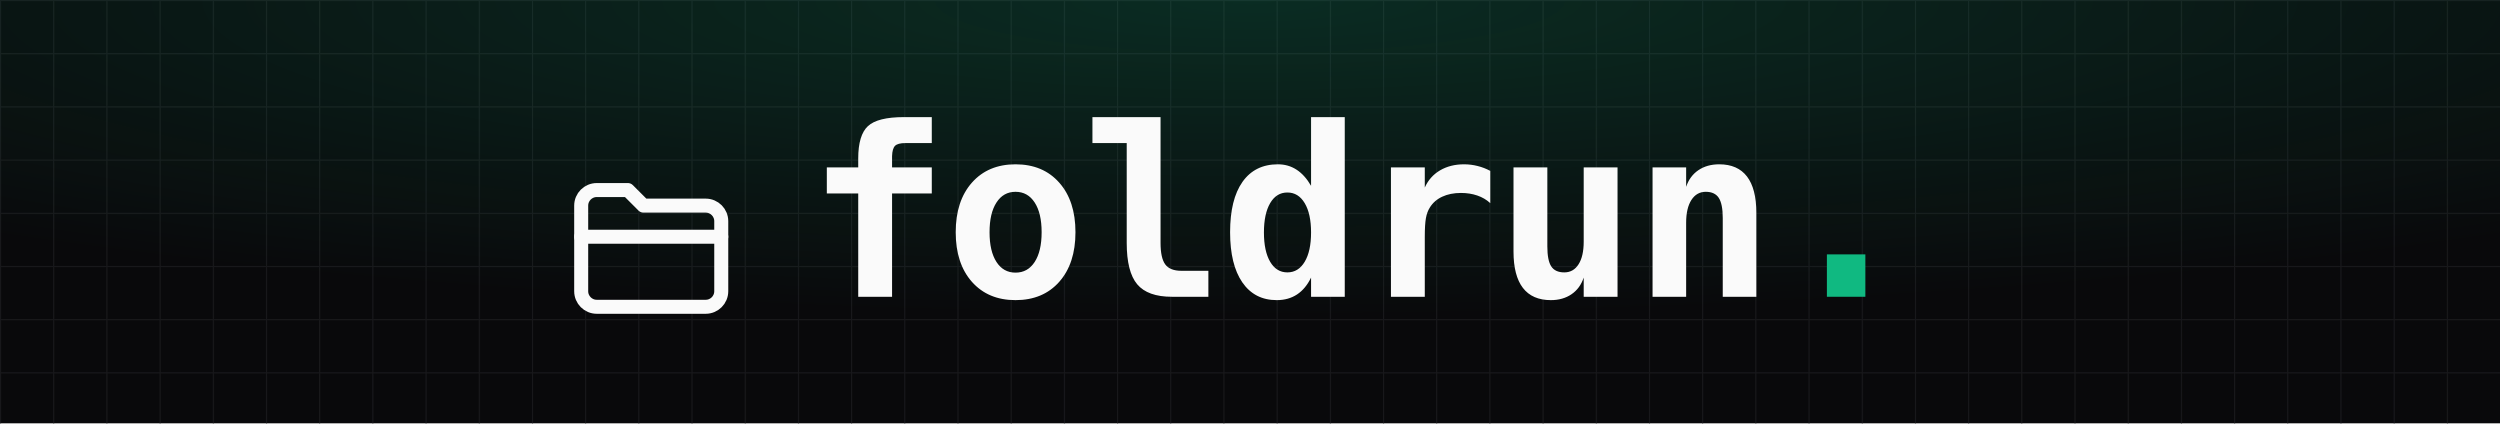
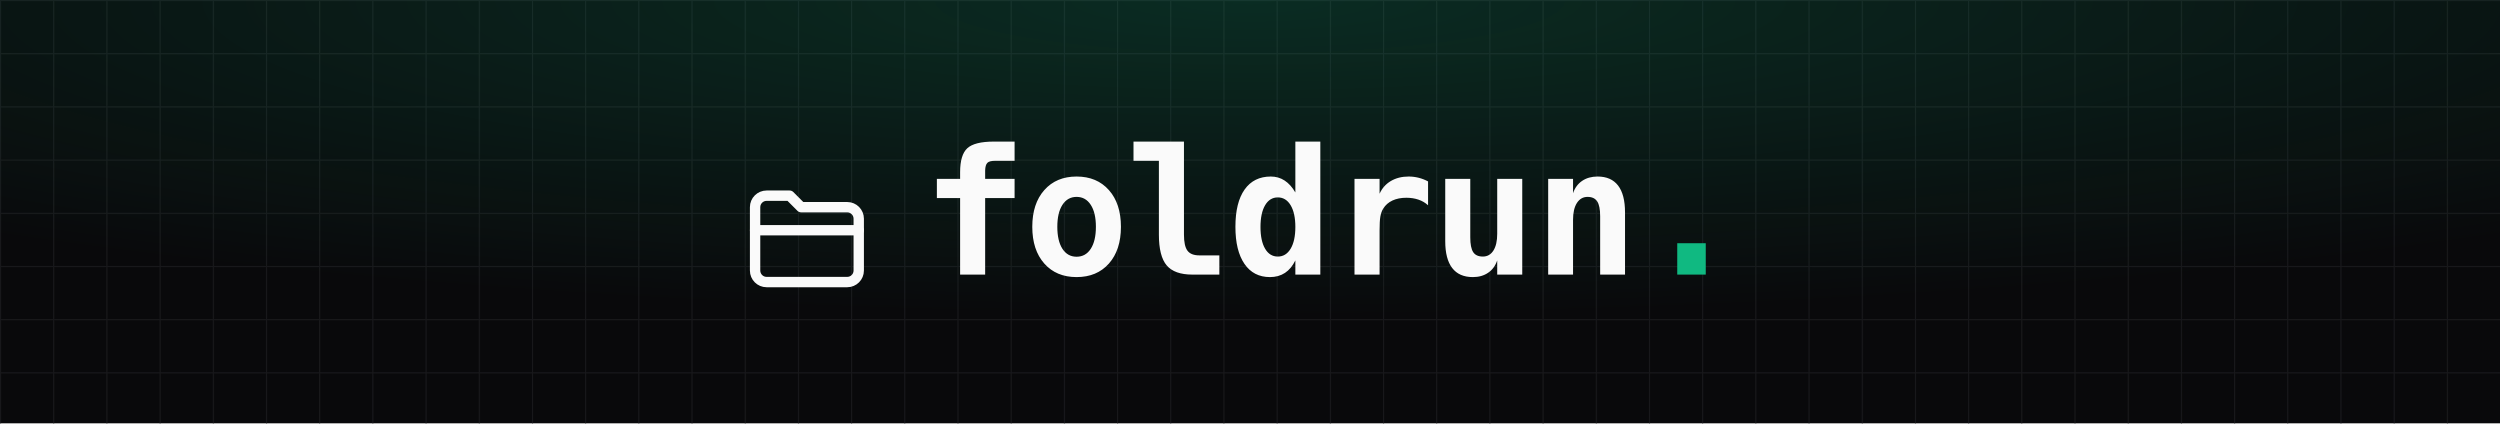
<svg xmlns="http://www.w3.org/2000/svg" width="1128" height="191" viewBox="0 0 1128 191">
  <defs>
    <pattern id="grid" width="24" height="24" patternUnits="userSpaceOnUse">
      <path d="M24 0H0v24" fill="none" stroke="#18181b" stroke-width="1" />
    </pattern>
    <radialGradient id="glow" cx="50%" cy="0%" r="75%">
      <stop offset="0%" stop-color="#10b981" stop-opacity="0.20" />
      <stop offset="100%" stop-color="#10b981" stop-opacity="0" />
    </radialGradient>
  </defs>
  <rect width="1128" height="191" fill="#09090b" />
  <rect width="1128" height="191" fill="url(#grid)" />
  <rect width="1128" height="191" fill="url(#glow)" />
-   <g transform="translate(251.7 68.2) scale(3.511)" fill="none" stroke="#fafafa" stroke-width="1.8" stroke-linecap="round" stroke-linejoin="round">
+   <g transform="translate(332.9 75.3) scale(2.5982)" fill="none" stroke="#fafafa" stroke-width="1.8" stroke-linecap="round" stroke-linejoin="round">
    <path d="M3 7a2 2 0 0 1 2-2h4l2 2h8a2 2 0 0 1 2 2v9a2 2 0 0 1-2 2H5a2 2 0 0 1-2-2Z" />
    <path d="M3 11h18" />
  </g>
-   <text x="364.0" y="133.9" font-family="ui-monospace, SFMono-Regular, Menlo, monospace" font-size="106.7" font-weight="600" letter-spacing="-2.13" fill="#fafafa">foldrun<tspan fill="#10b981">.</tspan>
+   <text x="416.0" y="123.9" font-family="ui-monospace, SFMono-Regular, Menlo, monospace" font-size="79.0" font-weight="600" letter-spacing="-1.58" fill="#fafafa">foldrun<tspan fill="#10b981">.</tspan>
  </text>
</svg>
